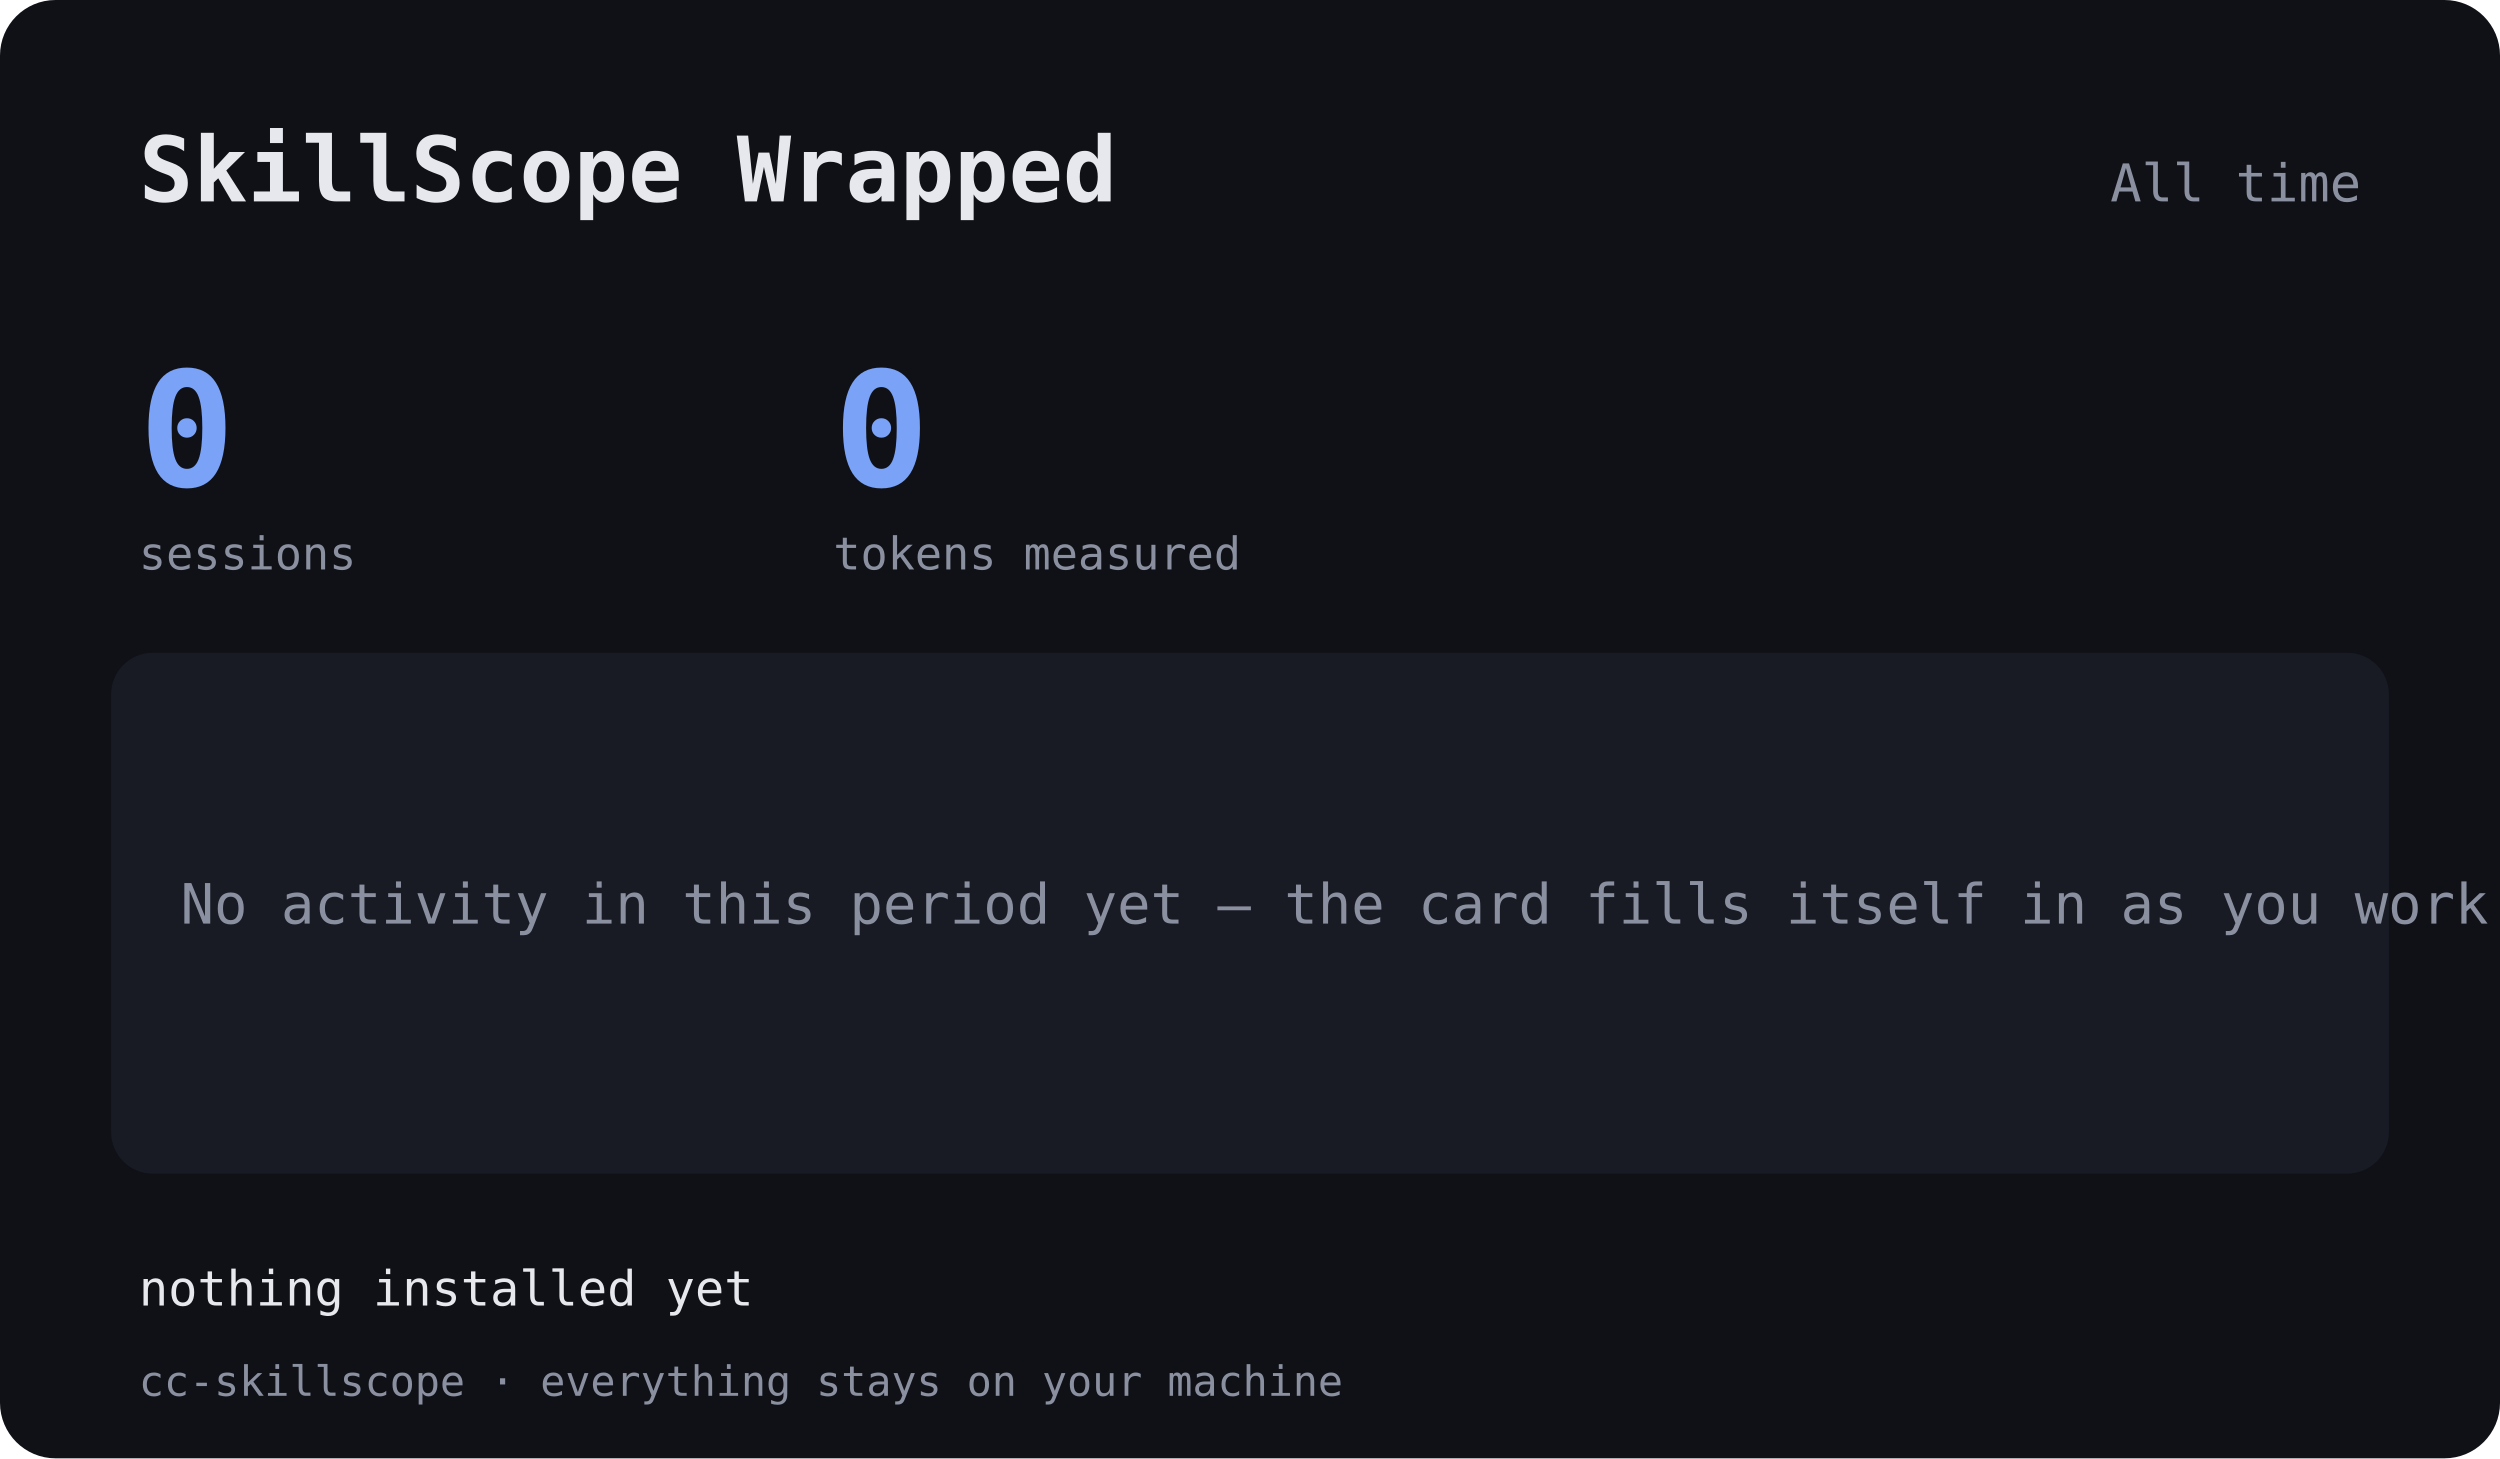
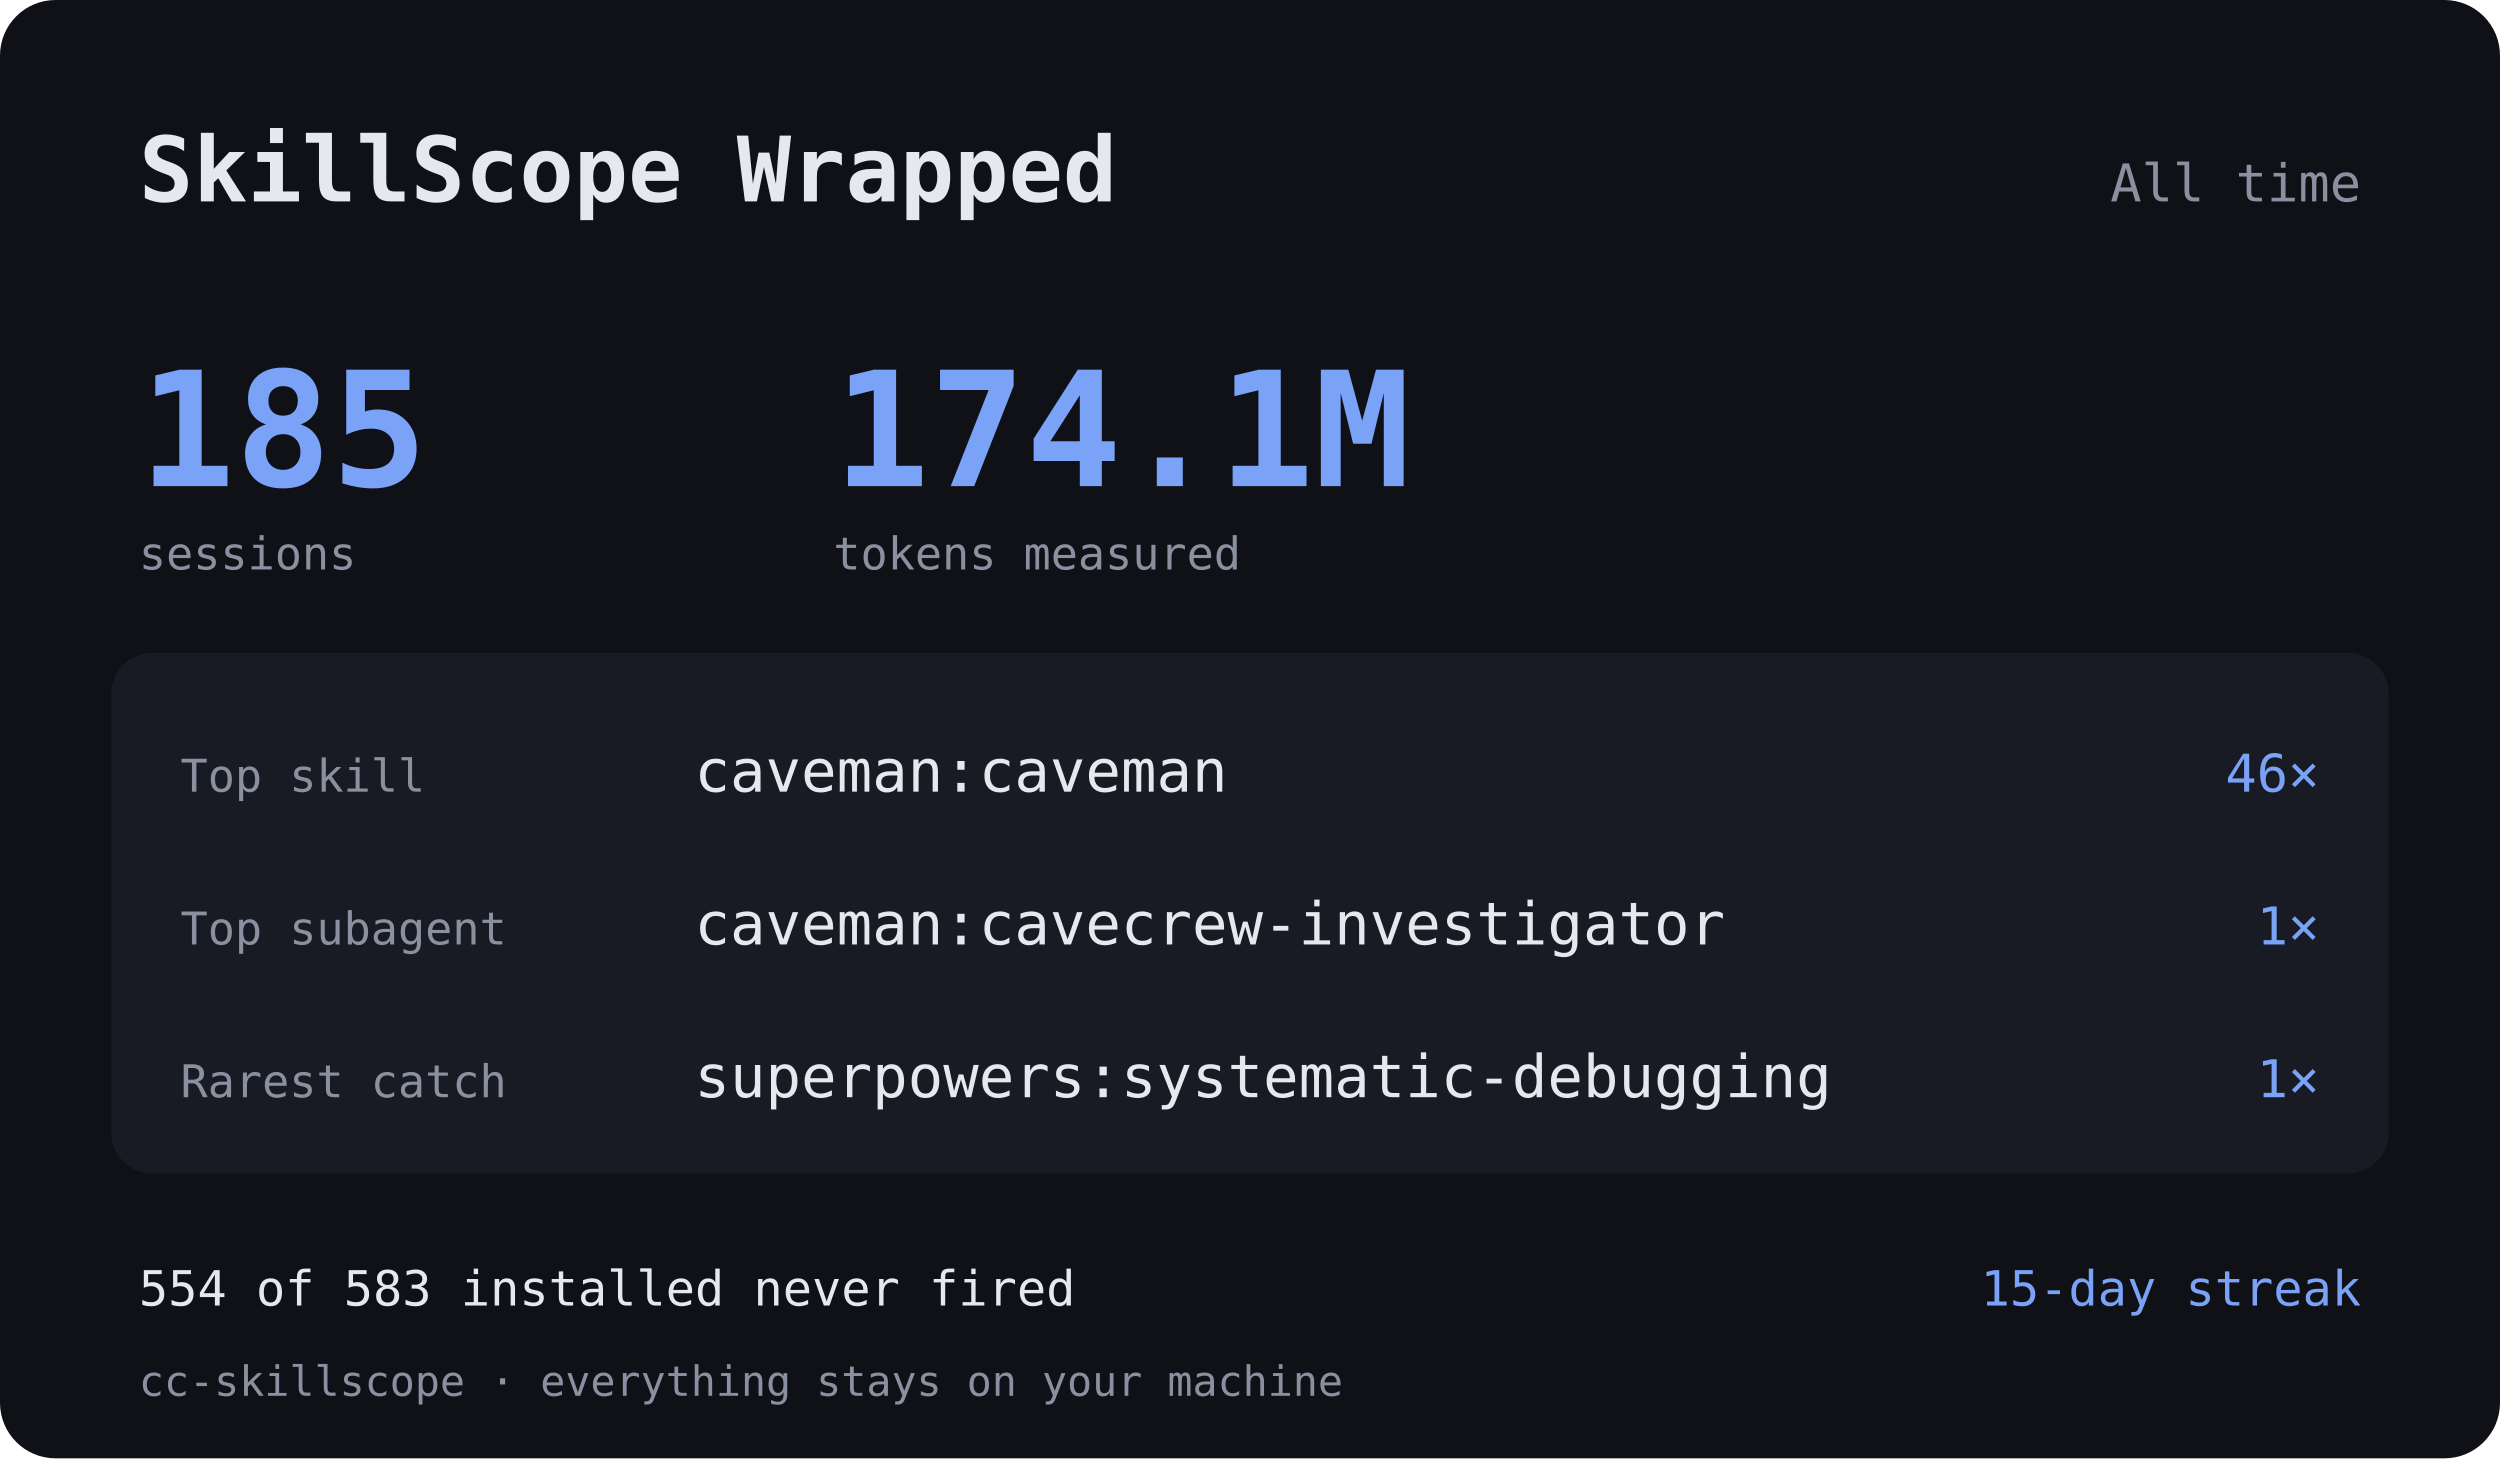
<svg xmlns="http://www.w3.org/2000/svg" width="720" height="420" viewBox="0 0 720 420" role="img" aria-label="SkillScope Wrapped">
  <rect width="720" height="420" rx="16" fill="#0f1117" />
  <text x="40" y="58" font-family="ui-monospace, SFMono-Regular, Menlo, Consolas, monospace" font-size="26" font-weight="700" fill="#e6e8ee">SkillScope Wrapped</text>
  <text x="680" y="58" text-anchor="end" font-family="ui-monospace, SFMono-Regular, Menlo, Consolas, monospace" font-size="15" fill="#8b90a0">All time</text>
-   <text x="40" y="140" font-family="ui-monospace, SFMono-Regular, Menlo, Consolas, monospace" font-size="46" font-weight="700" fill="#7aa2f7">0</text>
+   <text x="40" y="140" font-family="ui-monospace, SFMono-Regular, Menlo, Consolas, monospace" font-size="46" font-weight="700" fill="#7aa2f7">185</text>
  <text x="40" y="164" font-family="ui-monospace, SFMono-Regular, Menlo, Consolas, monospace" font-size="13" fill="#8b90a0">sessions</text>
-   <text x="240" y="140" font-family="ui-monospace, SFMono-Regular, Menlo, Consolas, monospace" font-size="46" font-weight="700" fill="#7aa2f7">0</text>
+   <text x="240" y="140" font-family="ui-monospace, SFMono-Regular, Menlo, Consolas, monospace" font-size="46" font-weight="700" fill="#7aa2f7">174.1M</text>
  <text x="240" y="164" font-family="ui-monospace, SFMono-Regular, Menlo, Consolas, monospace" font-size="13" fill="#8b90a0">tokens measured</text>
  <rect x="32" y="188" width="656" height="150" rx="12" fill="#181b24" />
-   <text x="52" y="266" font-family="ui-monospace, SFMono-Regular, Menlo, Consolas, monospace" font-size="16" fill="#8b90a0">No activity in this period yet — the card fills itself in as you work.</text>
-   <text x="40" y="376" font-family="ui-monospace, SFMono-Regular, Menlo, Consolas, monospace" font-size="14" fill="#e6e8ee">nothing installed yet</text>
-   <text x="680" y="376" text-anchor="end" font-family="ui-monospace, SFMono-Regular, Menlo, Consolas, monospace" font-size="14" fill="#7aa2f7" />
+   <text x="52" y="228" font-family="ui-monospace, SFMono-Regular, Menlo, Consolas, monospace" font-size="13" fill="#8b90a0">Top skill</text>
+   <text x="200" y="228" font-family="ui-monospace, SFMono-Regular, Menlo, Consolas, monospace" font-size="17" fill="#e6e8ee">caveman:caveman</text>
+   <text x="668" y="228" text-anchor="end" font-family="ui-monospace, SFMono-Regular, Menlo, Consolas, monospace" font-size="15" fill="#7aa2f7">46×</text>
+   <text x="52" y="272" font-family="ui-monospace, SFMono-Regular, Menlo, Consolas, monospace" font-size="13" fill="#8b90a0">Top subagent</text>
+   <text x="200" y="272" font-family="ui-monospace, SFMono-Regular, Menlo, Consolas, monospace" font-size="17" fill="#e6e8ee">caveman:cavecrew-investigator</text>
+   <text x="668" y="272" text-anchor="end" font-family="ui-monospace, SFMono-Regular, Menlo, Consolas, monospace" font-size="15" fill="#7aa2f7">1×</text>
+   <text x="52" y="316" font-family="ui-monospace, SFMono-Regular, Menlo, Consolas, monospace" font-size="13" fill="#8b90a0">Rarest catch</text>
+   <text x="200" y="316" font-family="ui-monospace, SFMono-Regular, Menlo, Consolas, monospace" font-size="17" fill="#e6e8ee">superpowers:systematic-debugging</text>
+   <text x="668" y="316" text-anchor="end" font-family="ui-monospace, SFMono-Regular, Menlo, Consolas, monospace" font-size="15" fill="#7aa2f7">1×</text>
+   <text x="40" y="376" font-family="ui-monospace, SFMono-Regular, Menlo, Consolas, monospace" font-size="14" fill="#e6e8ee">554 of 583 installed never fired</text>
+   <text x="680" y="376" text-anchor="end" font-family="ui-monospace, SFMono-Regular, Menlo, Consolas, monospace" font-size="14" fill="#7aa2f7">15-day streak</text>
  <text x="40" y="402" font-family="ui-monospace, SFMono-Regular, Menlo, Consolas, monospace" font-size="12" fill="#8b90a0">cc-skillscope · everything stays on your machine</text>
</svg>
